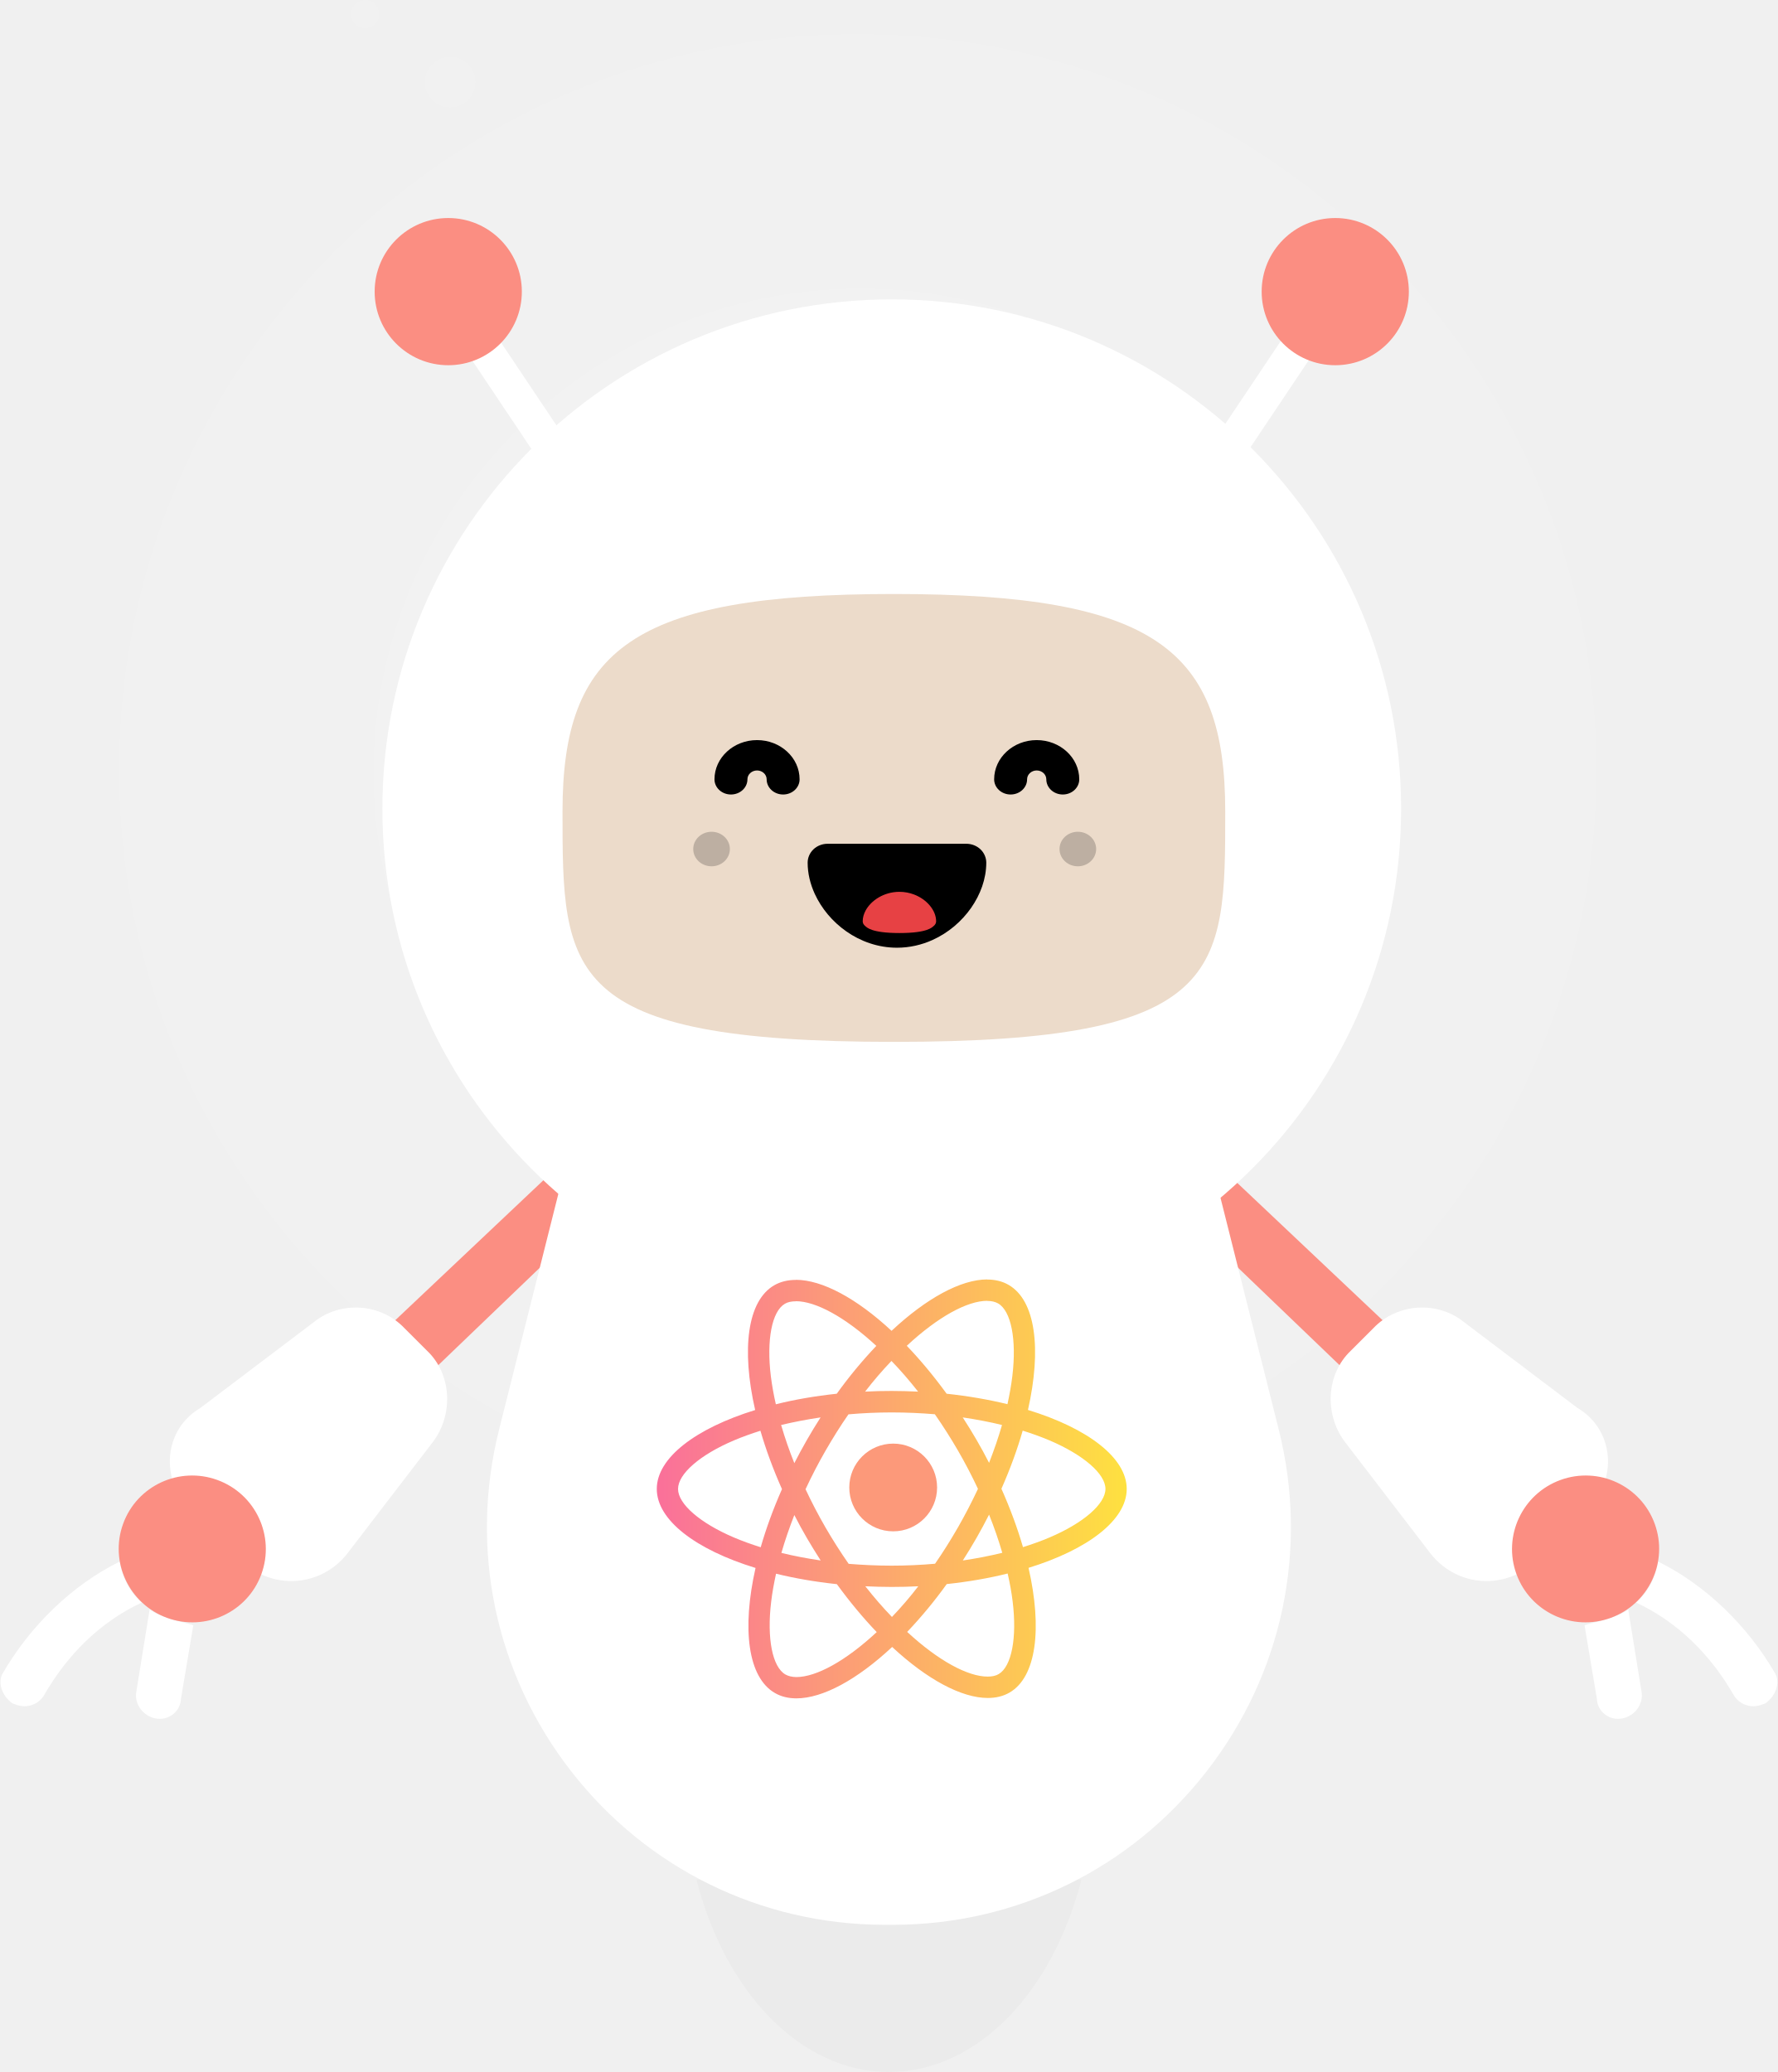
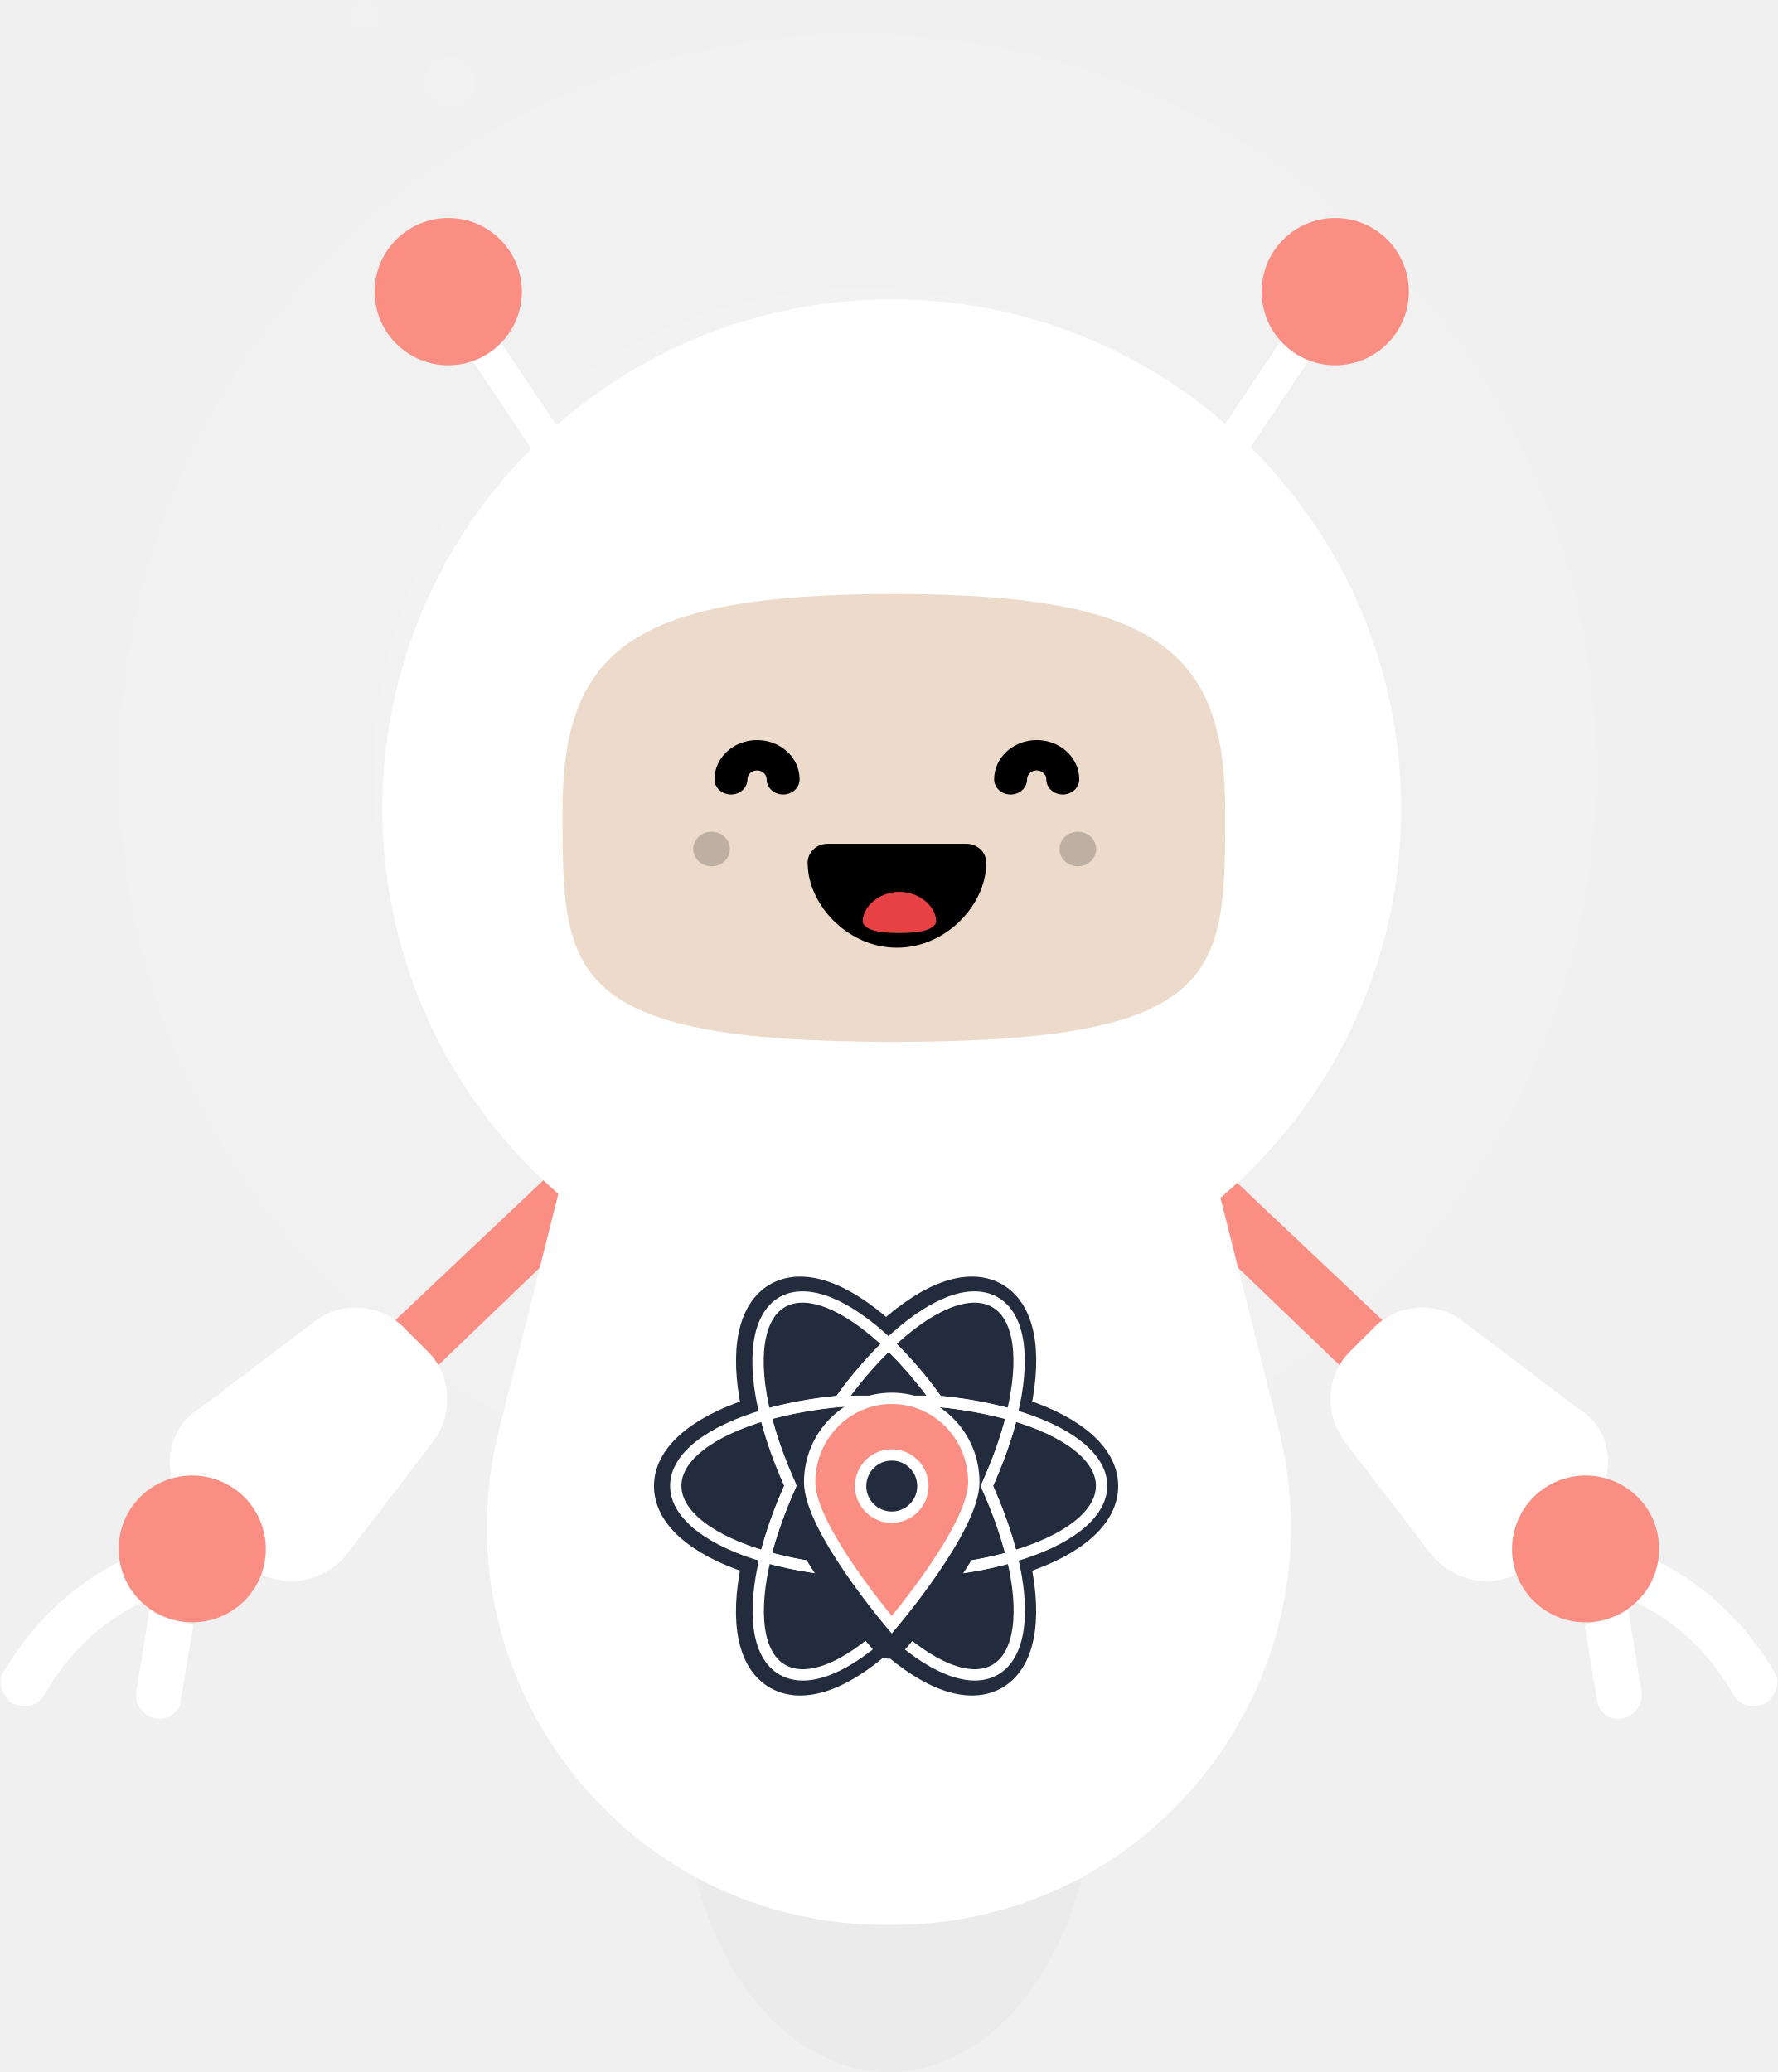
- <svg xmlns="http://www.w3.org/2000/svg" xmlns:xlink="http://www.w3.org/1999/xlink" width="314px" height="366px" viewBox="0 0 314 366" version="1.1">
+ <svg xmlns="http://www.w3.org/2000/svg" xmlns:xlink="http://www.w3.org/1999/xlink" width="314" height="366" viewBox="0 0 314 366">
  <defs>
-     <path d="M58.525,79.328 C117.049,79.328 117.049,67.149 117.049,38.606 C117.049,10.063 104.741,0.214 58.525,0.214 C12.309,0.214 0,10.063 0,38.606 C0,67.149 0,79.328 58.525,79.328 Z" id="path-1" />
-     <path d="M1.574,3.338 C1.574,3.338 1.574,3.338 1.574,3.338 L0,3.338 C0,2.459 0.374,1.599 1.026,0.978 C1.679,0.356 2.582,0 3.506,0 L28.044,0 C28.967,0 29.869,0.356 30.523,0.978 C31.176,1.599 31.55,2.459 31.55,3.338 C31.542,6.213 30.517,8.962 28.866,11.331 C27.206,13.695 24.888,15.713 22.049,16.997 C20.158,17.848 18.025,18.361 15.775,18.36 C12.391,18.36 9.307,17.21 6.84,15.482 C4.366,13.746 2.447,11.434 1.256,8.845 C0.466,7.117 0.001,5.254 0,3.338 L1.574,3.338 Z" id="path-3" />
-     <linearGradient x1="0%" y1="50%" x2="100%" y2="50%" id="linearGradient-5">
-       <stop stop-color="#FA709A" offset="0%" />
-       <stop stop-color="#FEE140" offset="100%" />
-     </linearGradient>
+     <path id="astronaut-a" d="M1.574,3.338 L0,3.338 C0,2.459 0.374,1.599 1.026,0.978 C1.679,0.356 2.582,-1.11022302e-16 3.506,-1.11022302e-16 L28.044,-1.11022302e-16 C28.967,-1.11022302e-16 29.869,0.356 30.523,0.978 C31.176,1.599 31.55,2.459 31.55,3.338 C31.542,6.213 30.517,8.962 28.866,11.331 C27.206,13.695 24.888,15.713 22.049,16.997 C20.158,17.848 18.025,18.361 15.775,18.36 C12.391,18.36 9.307,17.21 6.84,15.482 C4.366,13.746 2.447,11.434 1.256,8.845 C0.466,7.117 0.001,5.254 6.66133815e-16,3.338 L1.574,3.338 L1.574,3.338 Z" />
  </defs>
-   <g id="Page-1" stroke="none" stroke-width="1" fill="none" fill-rule="evenodd">
-     <g id="reactjs-girls-conf" transform="translate(-955, -240)">
-       <g id="Group-7" transform="translate(138, -195)">
-         <g id="illustration" transform="translate(815, 435)">
-           <g id="light" opacity="0.47" transform="translate(23, 0)" fill="#FFFFFF">
-             <path d="M130.519,266 C202.387,266 261,207.574 261,135.981 C261,64.388 202.387,6 130.519,6 C58.65,6 0,64.388 0,135.981 C0,207.574 58.65,266 130.519,266" id="Fill-7" opacity="0.1" />
-             <path d="M129.519,249 C191.461,249 242,198.461 242,136.481 C242,74.539 191.461,24 129.519,24 C67.539,24 17,74.539 17,136.481 C17,198.461 67.539,249 129.519,249" id="Fill-8" opacity="0.1" />
-             <path d="M131.019,222 C178.352,222 217,183.577 217,136.481 C217,89.423 178.352,51 131.019,51 C83.648,51 45,89.423 45,136.481 C45,183.577 83.648,222 131.019,222" id="Fill-9" opacity="0.1" />
-             <path d="M130.519,194 C162.719,194 189,167.719 189,135.481 C189,103.281 162.719,77 130.519,77 C98.281,77 72,103.281 72,135.481 C72,167.719 98.281,194 130.519,194" id="Fill-10" opacity="0.1" />
-             <path d="M43.518,5 C44.901,5 46,3.873 46,2.5 C46,1.127 44.901,0 43.518,0 C42.099,0 41,1.127 41,2.5 C41,3.873 42.099,5 43.518,5" id="Fill-82" opacity="0.1" />
-             <path d="M58.5,19 C61,19 63,17 63,14.5 C63,12.038 61,10 58.5,10 C56.038,10 54,12.038 54,14.5 C54,17 56.038,19 58.5,19" id="Fill-83" opacity="0.1" />
-             <path d="M175.979,177 C177.093,177 178,176.093 178,175.021 C178,173.907 177.093,173 175.979,173 C174.907,173 174,173.907 174,175.021 C174,176.093 174.907,177 175.979,177" id="Fill-104" opacity="0.1" />
-             <path d="M130.021,136 C131.093,136 132,135.134 132,134.021 C132,132.907 131.093,132 130.021,132 C128.907,132 128,132.907 128,134.021 C128,135.134 128.907,136 130.021,136" id="Fill-107" opacity="0.1" />
-           </g>
-           <g id="arms" transform="translate(0, 186)">
-             <g id="Group-8" transform="translate(54.29555, 69.53422) rotate(20) translate(-54.29555, -69.53422) translate(18.79555, 8.534217)">
-               <g id="Group" transform="translate(0, 90.39264)" fill="#FFFFFF">
-                 <path d="M24.448,6.822 C23.423,6.822 22.055,6.822 21.029,6.481 L23.765,20.807 C24.106,23.195 26.5,24.56 28.552,24.218 C30.945,23.877 32.313,21.49 31.629,19.443 L29.235,6.481 C27.868,6.481 26.158,6.822 24.448,6.822 Z" id="Path" />
-                 <path d="M3.932,30.358 C4.274,30.358 4.274,30.358 4.616,30.358 C6.668,30.358 8.377,28.994 8.719,26.947 C10.087,19.102 13.506,11.598 19.319,5.799 C16.584,4.775 14.532,2.729 13.165,0.341 C6.668,7.163 2.223,16.373 0.513,25.924 C0.171,27.629 1.539,29.676 3.932,30.358 Z" id="Path" />
-               </g>
-               <polygon id="Path" fill="#FB8E82" points="40.861 40.933 61.035 0.682 70.61 5.458 53.171 40.933" />
-               <path d="M21.713,77.772 L33.339,83.229 C40.177,86.299 48.042,82.888 50.435,75.725 L57.958,51.848 C59.668,46.049 56.932,39.568 51.461,37.18 L46.332,34.793 C40.861,32.064 34.023,34.11 30.945,39.227 L17.268,60.375 C12.481,66.174 14.874,74.702 21.713,77.772 Z" id="Path" fill="#FFFFFF" />
-               <ellipse id="Oval" fill="#FB8E82" cx="24.448" cy="84.253" rx="12.994" ry="12.962" />
-             </g>
-             <g id="Group-8-Copy" transform="translate(263.7045, 69.53422) scale(-1, 1) rotate(20) translate(-263.7045, -69.53422) translate(228.2045, 8.534217)">
-               <g id="Group" transform="translate(0, 90.39264)" fill="#FFFFFF">
-                 <path d="M24.448,6.822 C23.423,6.822 22.055,6.822 21.029,6.481 L23.765,20.807 C24.106,23.195 26.5,24.56 28.552,24.218 C30.945,23.877 32.313,21.49 31.629,19.443 L29.235,6.481 C27.868,6.481 26.158,6.822 24.448,6.822 Z" id="Path" />
-                 <path d="M3.932,30.358 C4.274,30.358 4.274,30.358 4.616,30.358 C6.668,30.358 8.377,28.994 8.719,26.947 C10.087,19.102 13.506,11.598 19.319,5.799 C16.584,4.775 14.532,2.729 13.165,0.341 C6.668,7.163 2.223,16.373 0.513,25.924 C0.171,27.629 1.539,29.676 3.932,30.358 Z" id="Path" />
-               </g>
-               <polygon id="Path" fill="#FB8E82" points="40.861 40.933 61.035 0.682 70.61 5.458 53.171 40.933" />
-               <path d="M21.713,77.772 L33.339,83.229 C40.177,86.299 48.042,82.888 50.435,75.725 L57.958,51.848 C59.668,46.049 56.932,39.568 51.461,37.18 L46.332,34.793 C40.861,32.064 34.023,34.11 30.945,39.227 L17.268,60.375 C12.481,66.174 14.874,74.702 21.713,77.772 Z" id="Path" fill="#FFFFFF" />
-               <ellipse id="Oval" fill="#FB8E82" cx="24.448" cy="84.253" rx="12.994" ry="12.962" />
-             </g>
-           </g>
-           <path d="M159.001,366 C174.649,366 187.95,351.825 193,332 L125,332 C130.052,351.824 143.349,366 159.001,366 Z" id="Robo.to-path" fill="#EBEBEB" />
-           <path d="M159.948,339.999 C159.315,340 158.683,340 158.05,339.999 C136.361,339.925 116.267,330.059 102.918,312.932 C89.485,295.696 84.831,273.672 90.152,252.507 L110.389,172.002 C124.662,180.377 141.276,185.188 158.999,185.188 C176.722,185.188 193.339,180.376 207.613,172 L227.848,252.508 C233.168,273.672 228.516,295.696 215.081,312.932 C201.733,330.059 181.638,339.924 159.948,339.999 Z" id="Path" fill="#FFFFFF" />
-           <g id="Group-8" transform="translate(68, 38)">
-             <g id="Group-13">
-               <g id="Group-3">
-                 <polygon id="Rectangle" fill="#FFFFFF" transform="translate(148.5795, 44.99977) rotate(123.6758) translate(-148.5795, -44.99977) " points="110.436 41.924 186.709 42.086 186.723 48.076 110.45 47.914" />
-                 <ellipse id="Oval" fill="#FB8E82" cx="169.831" cy="13.513" rx="12.998" ry="13" />
-                 <polygon id="Rectangle" fill="#FFFFFF" transform="translate(34.196, 45.38356) rotate(56.32423) translate(-34.196, -45.38356) " points="-3.933 42.469 72.34 42.307 72.325 48.298 -3.948 48.46" />
-                 <ellipse id="Oval" fill="#FB8E82" cx="13.169" cy="13.513" rx="12.998" ry="13" />
-               </g>
-               <ellipse id="Oval" fill="#FFFFFF" cx="91.5" cy="104.855" rx="89.961" ry="89.974" />
-             </g>
-             <g id="Group-4" transform="translate(33.35047, 66.71053)">
-               <g id="Group-11">
-                 <mask id="mask-2" fill="white">
-                   <use xlink:href="#path-1" />
-                 </mask>
-                 <use id="Oval-8" fill="#ECDBCA" xlink:href="#path-1" />
-               </g>
-               <g id="Group-2" transform="translate(23.08879, 25.65789)">
-                 <g id="kawaii-iceCream__face">
-                   <g id="kawaii-iceCream__mouth" transform="translate(20.20625, 16.55576)">
-                     <g id="kawaii-iceCream__mouth__joy" transform="translate(0, 2.121562)">
-                       <mask id="mask-4" fill="white">
-                         <use xlink:href="#path-3" />
-                       </mask>
-                       <use id="kawaii-iceCream__Combined-Shape" fill="#000000" xlink:href="#path-3" />
-                       <path d="M10.372,10.56 C10.372,10.56 10.372,10.56 10.372,10.56 L9.725,10.56 C9.725,10.255 9.879,9.957 10.147,9.742 C10.415,9.526 11.166,8.486 16.209,8.486 C21.252,8.486 22.002,9.526 22.27,9.742 C22.539,9.957 22.692,10.255 22.692,10.56 C22.689,11.556 22.268,12.509 21.589,13.33 C20.907,14.15 19.955,14.85 18.787,15.295 C18.01,15.59 17.134,15.768 16.209,15.767 C14.818,15.767 13.551,15.369 12.537,14.77 C11.52,14.168 10.731,13.366 10.242,12.469 C9.917,11.87 9.726,11.224 9.725,10.56 L10.372,10.56 Z" id="kawaii-iceCream__tongue" fill="#E74144" mask="url(#mask-4)" transform="translate(16.20893, 12.12672) scale(1, -1) translate(-16.20893, -12.12672) " />
-                     </g>
-                   </g>
-                   <g id="kawaii-iceCream__blush" transform="translate(0, 16.55576)" fill="#000000" opacity="0.2">
-                     <ellipse id="Oval" cx="3.235" cy="3.05" rx="3.235" ry="3.05" />
-                     <ellipse id="Oval" cx="67.927" cy="3.05" rx="3.235" ry="3.05" />
-                   </g>
-                   <g id="kawaii-iceCream__eyes" transform="translate(2.635598, 0)" fill="#000000">
-                     <g id="kawaii-iceCream__eyes__arc" transform="translate(1.073762, 0)">
-                       <path d="M12.166,9.973 C10.559,9.973 9.256,8.773 9.256,7.291 C9.256,6.429 8.495,5.727 7.559,5.727 C6.624,5.727 5.862,6.429 5.862,7.291 C5.862,8.773 4.56,9.973 2.952,9.973 C1.345,9.973 0.042,8.773 0.042,7.291 C0.042,3.471 3.415,0.363 7.559,0.363 C11.704,0.363 15.075,3.471 15.075,7.291 C15.075,8.773 13.774,9.973 12.166,9.973" id="Fill-5" />
-                       <path d="M61.559,9.973 C59.952,9.973 58.649,8.773 58.649,7.291 C58.649,6.429 57.888,5.727 56.952,5.727 C56.017,5.727 55.255,6.429 55.255,7.291 C55.255,8.773 53.953,9.973 52.345,9.973 C50.738,9.973 49.436,8.773 49.436,7.291 C49.436,3.471 52.808,0.363 56.952,0.363 C61.097,0.363 64.468,3.471 64.468,7.291 C64.468,8.773 63.167,9.973 61.559,9.973" id="Fill-5" />
-                     </g>
-                   </g>
-                 </g>
-               </g>
-             </g>
-           </g>
-           <g id="logo" transform="translate(118, 226)">
-             <path d="M83,37.009 C83,31.504 76.114,26.287 65.557,23.052 C67.994,12.28 66.911,3.709 62.14,0.965 C61.04,0.322 59.754,0.017 58.351,0.017 L58.351,3.794 C59.129,3.794 59.755,3.947 60.279,4.235 C62.58,5.556 63.578,10.586 62.8,17.056 C62.613,18.648 62.309,20.325 61.937,22.036 C58.621,21.223 55,20.596 51.194,20.189 C48.91,17.056 46.542,14.21 44.156,11.721 C49.671,6.589 54.849,3.777 58.367,3.777 L58.367,0 C53.715,0 47.624,3.32 41.466,9.078 C35.308,3.354 29.218,0.068 24.565,0.068 L24.565,3.845 C28.067,3.845 33.261,6.639 38.776,11.738 C36.257,14.391 33.922,17.215 31.789,20.189 C27.965,20.596 24.345,21.223 21.029,22.053 C20.656,20.431 20.363,18.792 20.15,17.141 C19.353,10.67 20.336,5.64 22.62,4.302 C23.127,3.997 23.787,3.862 24.565,3.862 L24.565,0.085 C23.144,0.085 21.858,0.39 20.741,1.033 C15.988,3.777 14.922,12.33 17.375,23.069 C6.852,26.321 0,31.521 0,37.009 C0,42.513 6.886,47.73 17.443,50.965 C15.006,61.737 16.089,70.307 20.86,73.052 C21.96,73.695 23.245,74 24.666,74 C29.319,74 35.41,70.68 41.568,64.922 C47.726,70.646 53.817,73.932 58.469,73.932 C59.89,73.932 61.176,73.627 62.292,72.984 C67.046,70.24 68.112,61.686 65.659,50.948 C76.148,47.713 83,42.496 83,37.009 Z M60.973,25.711 C60.347,27.896 59.568,30.148 58.689,32.401 C57.989,31.025 57.25,29.669 56.473,28.336 C55.694,26.981 54.865,25.66 54.036,24.372 C56.439,24.728 58.757,25.169 60.973,25.711 Z M53.224,43.749 C51.905,46.036 50.551,48.204 49.147,50.22 C46.626,50.44 44.071,50.559 41.5,50.559 C38.945,50.559 36.391,50.44 33.887,50.237 C32.435,48.148 31.069,46.001 29.792,43.801 C28.523,41.605 27.349,39.356 26.274,37.059 C27.344,34.757 28.512,32.503 29.776,30.302 C31.095,28.014 32.449,25.847 33.853,23.831 C36.374,23.611 38.929,23.492 41.5,23.492 C44.055,23.492 46.609,23.611 49.113,23.814 C50.565,25.902 51.931,28.049 53.208,30.25 C54.477,32.446 55.651,34.695 56.726,36.992 C55.65,39.291 54.481,41.545 53.224,43.75 L53.224,43.749 Z M58.689,41.548 C59.577,43.755 60.356,46.005 61.023,48.289 C58.807,48.831 56.473,49.288 54.053,49.644 C54.882,48.34 55.711,47.001 56.489,45.63 C57.255,44.287 57.989,42.926 58.689,41.548 Z M41.534,59.62 C39.96,57.994 38.387,56.181 36.831,54.2 C38.353,54.268 39.91,54.319 41.483,54.319 C43.074,54.319 44.647,54.284 46.186,54.2 C44.734,56.089 43.181,57.899 41.534,59.62 Z M28.946,49.644 C26.545,49.289 24.227,48.848 22.01,48.306 C22.636,46.12 23.415,43.868 24.294,41.616 C24.994,42.992 25.733,44.347 26.511,45.68 C27.295,47.018 28.108,48.34 28.947,49.644 L28.946,49.644 Z M41.449,14.397 C43.023,16.023 44.596,17.835 46.153,19.817 C44.63,19.749 43.073,19.698 41.5,19.698 C39.91,19.698 38.336,19.732 36.797,19.817 C38.249,17.928 39.802,16.118 41.449,14.397 Z M28.93,24.373 C28.1,25.677 27.272,27.015 26.494,28.387 C25.728,29.724 24.995,31.08 24.294,32.452 C23.406,30.245 22.627,27.995 21.96,25.711 C24.176,25.186 26.51,24.729 28.93,24.373 L28.93,24.373 Z M13.618,45.579 C7.63,43.022 3.756,39.667 3.756,37.009 C3.756,34.349 7.63,30.978 13.619,28.438 C15.074,27.811 16.664,27.253 18.305,26.727 C19.27,30.047 20.539,33.502 22.112,37.042 C20.555,40.565 19.304,44.004 18.356,47.307 C16.681,46.781 15.091,46.205 13.619,45.579 L13.618,45.579 Z M22.72,69.783 C20.419,68.461 19.421,63.431 20.199,56.961 C20.386,55.369 20.69,53.692 21.063,51.981 C24.379,52.794 27.999,53.421 31.806,53.827 C34.09,56.961 36.458,59.806 38.843,62.296 C33.328,67.428 28.151,70.24 24.632,70.24 C23.871,70.223 23.228,70.071 22.72,69.783 Z M62.851,56.876 C63.647,63.346 62.665,68.377 60.381,69.714 C59.873,70.019 59.213,70.155 58.435,70.155 C54.933,70.155 49.74,67.361 44.224,62.262 C46.744,59.609 49.078,56.785 51.212,53.811 C55.035,53.404 58.655,52.777 61.971,51.947 C62.36,53.658 62.665,55.301 62.851,56.876 Z M69.365,45.579 C67.909,46.205 66.32,46.765 64.678,47.289 C63.714,43.97 62.445,40.515 60.872,36.975 C62.429,33.451 63.68,30.013 64.628,26.711 C66.239,27.211 67.825,27.788 69.382,28.438 C75.37,30.996 79.244,34.349 79.244,37.009 C79.228,39.667 75.354,43.038 69.365,45.579 L69.365,45.579 Z" id="Shape" fill="url(#linearGradient-5)" fill-rule="nonzero" />
-             <g id="b-link" transform="translate(34, 29)" fill="#FC997A">
-               <ellipse id="b" cx="7.754" cy="7.748" rx="7.754" ry="7.748" />
-             </g>
-           </g>
-         </g>
+   <g fill="none" fill-rule="evenodd" transform="translate(-2)">
+     <g fill="#FFF" opacity=".47" transform="translate(23)">
+       <path d="M130.519,266 C202.387,266 261,207.574 261,135.981 C261,64.388 202.387,6 130.519,6 C58.65,6 0,64.388 0,135.981 C0,207.574 58.65,266 130.519,266" opacity=".1" />
+       <path d="M129.519,249 C191.461,249 242,198.461 242,136.481 C242,74.539 191.461,24 129.519,24 C67.539,24 17,74.539 17,136.481 C17,198.461 67.539,249 129.519,249" opacity=".1" />
+       <path d="M131.019,222 C178.352,222 217,183.577 217,136.481 C217,89.423 178.352,51 131.019,51 C83.648,51 45,89.423 45,136.481 C45,183.577 83.648,222 131.019,222" opacity=".1" />
+       <path d="M130.519 194C162.719 194 189 167.719 189 135.481 189 103.281 162.719 77 130.519 77 98.281 77 72 103.281 72 135.481 72 167.719 98.281 194 130.519 194M43.518 5C44.901 5 46 3.873 46 2.5 46 1.127 44.901 0 43.518 0 42.099 0 41 1.127 41 2.5 41 3.873 42.099 5 43.518 5M58.5 19C61 19 63 17 63 14.5 63 12.038 61 10 58.5 10 56.038 10 54 12.038 54 14.5 54 17 56.038 19 58.5 19" opacity=".1" />
+       <path d="M175.979 177C177.093 177 178 176.093 178 175.021 178 173.907 177.093 173 175.979 173 174.907 173 174 173.907 174 175.021 174 176.093 174.907 177 175.979 177M130.021 136C131.093 136 132 135.134 132 134.021 132 132.907 131.093 132 130.021 132 128.907 132 128 132.907 128 134.021 128 135.134 128.907 136 130.021 136" opacity=".1" />
+     </g>
+     <g transform="rotate(20 -506.731 211.565)">
+       <path fill="#FFF" d="M24.448 6.822C23.423 6.822 22.055 6.822 21.029 6.481L23.765 20.807C24.106 23.195 26.5 24.56 28.552 24.218 30.945 23.877 32.313 21.49 31.629 19.443L29.235 6.481C27.868 6.481 26.158 6.822 24.448 6.822zM3.932 30.358L4.616 30.358C6.668 30.358 8.377 28.994 8.719 26.947 10.087 19.102 13.506 11.598 19.319 5.799 16.584 4.775 14.532 2.729 13.165.341 6.668 7.163 2.223 16.373.513 25.924.171 27.629 1.539 29.676 3.932 30.358z" transform="translate(0 90.393)" />
+       <polygon fill="#FB8E82" points="40.861 40.933 61.035 .682 70.61 5.458 53.171 40.933" />
+       <path fill="#FFF" d="M21.713,77.772 L33.339,83.229 C40.177,86.299 48.042,82.888 50.435,75.725 L57.958,51.848 C59.668,46.049 56.932,39.568 51.461,37.18 L46.332,34.793 C40.861,32.064 34.023,34.11 30.945,39.227 L17.268,60.375 C12.481,66.174 14.874,74.702 21.713,77.772 Z" />
+       <ellipse cx="24.448" cy="84.253" fill="#FB8E82" rx="12.994" ry="12.962" />
+     </g>
+     <g transform="scale(-1 1) rotate(20 -665.731 -690.17)">
+       <path fill="#FFF" d="M24.448 6.822C23.423 6.822 22.055 6.822 21.029 6.481L23.765 20.807C24.106 23.195 26.5 24.56 28.552 24.218 30.945 23.877 32.313 21.49 31.629 19.443L29.235 6.481C27.868 6.481 26.158 6.822 24.448 6.822zM3.932 30.358L4.616 30.358C6.668 30.358 8.377 28.994 8.719 26.947 10.087 19.102 13.506 11.598 19.319 5.799 16.584 4.775 14.532 2.729 13.165.341 6.668 7.163 2.223 16.373.513 25.924.171 27.629 1.539 29.676 3.932 30.358z" transform="translate(0 90.393)" />
+       <polygon fill="#FB8E82" points="40.861 40.933 61.035 .682 70.61 5.458 53.171 40.933" />
+       <path fill="#FFF" d="M21.713,77.772 L33.339,83.229 C40.177,86.299 48.042,82.888 50.435,75.725 L57.958,51.848 C59.668,46.049 56.932,39.568 51.461,37.18 L46.332,34.793 C40.861,32.064 34.023,34.11 30.945,39.227 L17.268,60.375 C12.481,66.174 14.874,74.702 21.713,77.772 Z" />
+       <ellipse cx="24.448" cy="84.253" fill="#FB8E82" rx="12.994" ry="12.962" />
+     </g>
+     <path fill="#EBEBEB" d="M159.001,366 C174.649,366 187.95,351.825 193,332 L125,332 C130.052,351.824 143.349,366 159.001,366 Z" />
+     <path fill="#FFF" d="M159.948,339.999 C159.315,340 158.683,340 158.05,339.999 C136.361,339.925 116.267,330.059 102.918,312.932 C89.485,295.696 84.831,273.672 90.152,252.507 L110.389,172.002 C124.662,180.377 141.276,185.188 158.999,185.188 C176.722,185.188 193.339,180.376 207.613,172 L227.848,252.508 C233.168,273.672 228.516,295.696 215.081,312.932 C201.733,330.059 181.638,339.924 159.948,339.999 Z" />
+     <g transform="translate(68 38)">
+       <polygon fill="#FFF" points="110.436 41.924 186.709 42.086 186.723 48.076 110.45 47.914" transform="rotate(123.676 148.58 45)" />
+       <ellipse cx="169.831" cy="13.513" fill="#FB8E82" rx="12.998" ry="13" />
+       <polygon fill="#FFF" points="-3.933 42.469 72.34 42.307 72.325 48.298 -3.948 48.46" transform="rotate(56.324 34.196 45.384)" />
+       <ellipse cx="13.169" cy="13.513" fill="#FB8E82" rx="12.998" ry="13" />
+     </g>
+     <ellipse cx="159.5" cy="142.855" fill="#FFF" rx="89.961" ry="89.974" />
+     <path fill="#ECDBCA" d="M159.875,184.038 C218.4,184.038 218.4,171.859 218.4,143.316 C218.4,114.773 206.091,104.925 159.875,104.925 C113.659,104.925 101.35,114.773 101.35,143.316 C101.35,171.859 101.35,184.038 159.875,184.038 Z" />
+     <g transform="translate(144.646 149.046)">
+       <path fill="#000" d="M1.574,3.338 L0,3.338 C0,2.459 0.374,1.599 1.026,0.978 C1.679,0.356 2.582,-1.11022302e-16 3.506,-1.11022302e-16 L28.044,-1.11022302e-16 C28.967,-1.11022302e-16 29.869,0.356 30.523,0.978 C31.176,1.599 31.55,2.459 31.55,3.338 C31.542,6.213 30.517,8.962 28.866,11.331 C27.206,13.695 24.888,15.713 22.049,16.997 C20.158,17.848 18.025,18.361 15.775,18.36 C12.391,18.36 9.307,17.21 6.84,15.482 C4.366,13.746 2.447,11.434 1.256,8.845 C0.466,7.117 0.001,5.254 6.66133815e-16,3.338 L1.574,3.338 L1.574,3.338 Z" />
+       <mask id="astronaut-b" fill="#fff">
+         <use xlink:href="#astronaut-a" />
+       </mask>
+       <path fill="#E74144" d="M10.372,10.56 L9.725,10.56 C9.725,10.255 9.879,9.957 10.147,9.742 C10.415,9.526 11.166,8.486 16.209,8.486 C21.252,8.486 22.002,9.526 22.27,9.742 C22.539,9.957 22.692,10.255 22.692,10.56 C22.689,11.556 22.268,12.509 21.589,13.33 C20.907,14.15 19.955,14.85 18.787,15.295 C18.01,15.59 17.134,15.768 16.209,15.767 C14.818,15.767 13.551,15.369 12.537,14.77 C11.52,14.168 10.731,13.366 10.242,12.469 C9.917,11.87 9.726,11.224 9.725,10.56 L10.372,10.56 Z" mask="url(#astronaut-b)" transform="matrix(1 0 0 -1 0 24.253)" />
+     </g>
+     <g fill="#000" opacity=".2" transform="translate(124 146)">
+       <ellipse cx="3.674" cy="3.974" rx="3.235" ry="3.05" />
+       <ellipse cx="68.366" cy="3.974" rx="3.235" ry="3.05" />
+     </g>
+     <path fill="#000" d="M12.166 9.973C10.559 9.973 9.256 8.773 9.256 7.291 9.256 6.429 8.495 5.727 7.559 5.727 6.624 5.727 5.862 6.429 5.862 7.291 5.862 8.773 4.56 9.973 2.952 9.973 1.345 9.973.042 8.773.042 7.291.042 3.471 3.415.363 7.559.363 11.704.363 15.075 3.471 15.075 7.291 15.075 8.773 13.774 9.973 12.166 9.973M61.559 9.973C59.952 9.973 58.649 8.773 58.649 7.291 58.649 6.429 57.888 5.727 56.952 5.727 56.017 5.727 55.255 6.429 55.255 7.291 55.255 8.773 53.953 9.973 52.345 9.973 50.738 9.973 49.436 8.773 49.436 7.291 49.436 3.471 52.808.363 56.952.363 61.097.363 64.468 3.471 64.468 7.291 64.468 8.773 63.167 9.973 61.559 9.973" transform="translate(128.149 130.368)" />
+     <g transform="translate(121 229)">
+       <path fill="#232C3D" stroke="#232C3D" stroke-width="7" d="M75,33.5 C75,28.31 68.779,23.691 59.229,20.92 C61.595,11.2 60.762,3.502 56.25,0.907 C51.738,-1.688 44.685,1.435 37.5,8.341 C30.315,1.435 23.218,-1.688 18.75,0.907 C14.282,3.502 13.405,11.244 15.771,20.92 C6.221,23.735 0,28.31 0,33.5 C0,38.69 6.221,43.309 15.771,46.08 C13.405,55.8 14.238,63.498 18.75,66.093 C23.262,68.688 30.315,65.565 37.5,58.659 C44.685,65.565 51.782,68.688 56.25,66.093 C60.718,63.498 61.595,55.756 59.229,46.08 C68.779,43.309 75,38.69 75,33.5 Z" />
+       <g stroke="#FFF" stroke-width="2">
+         <path d="M37.956,8.408 C30.751,1.533 23.635,-1.576 19.154,1.007 C14.673,3.591 13.794,11.298 16.166,20.932 C20.032,19.793 24.469,18.961 29.258,18.524 C32.069,14.582 35.013,11.21 37.956,8.408 Z M37.956,58.548 C45.161,65.424 52.277,68.533 56.758,65.949 C61.239,63.365 62.118,55.658 59.746,46.024 C55.88,47.163 51.443,47.995 46.654,48.433 C43.843,52.33 40.899,55.746 37.956,58.548 Z" />
+         <path d="M29.302,48.433 C24.513,47.951 20.076,47.119 16.21,46.024 C13.838,55.702 14.673,63.365 19.198,65.949 C23.723,68.533 30.795,65.424 38,58.548 C35.013,55.746 32.069,52.33 29.302,48.433 Z M46.61,18.524 C51.399,19.005 55.836,19.837 59.702,20.932 C62.074,11.254 61.239,3.591 56.714,1.007 C52.19,-1.576 45.117,1.533 37.912,8.408 C40.899,11.21 43.843,14.582 46.61,18.524 Z" />
+         <path d="M46.61,18.524 C43.799,14.626 40.855,11.21 37.956,8.408 C35.013,11.21 32.069,14.626 29.302,18.524 L46.61,18.524 Z M29.302,48.433 C32.113,52.33 35.057,55.746 37.956,58.548 C40.899,55.746 43.843,52.33 46.61,48.433 L29.302,48.433 Z M75.561,33.456 C75.561,28.289 69.323,23.691 59.746,20.932 C58.779,24.873 57.286,29.077 55.309,33.456 C57.286,37.835 58.779,42.083 59.746,45.98 C69.323,43.222 75.561,38.624 75.561,33.456 Z M16.166,20.932 C6.59,23.735 0.351,28.289 0.351,33.456 C0.351,38.624 6.59,43.222 16.166,45.98 C17.133,42.039 18.627,37.835 20.603,33.456 C18.627,29.121 17.133,24.873 16.166,20.932 Z" />
+         <path d="M29.302,18.524 C24.513,19.005 20.076,19.837 16.21,20.932 C17.177,24.873 18.671,29.077 20.647,33.456 M46.61,48.433 C51.399,47.951 55.836,47.119 59.702,46.024 C58.735,42.083 57.242,37.879 55.265,33.5 M55.309,33.456 C57.286,29.077 58.779,24.829 59.746,20.932 C55.88,19.793 51.443,18.961 46.654,18.524 M20.603,33.456 C18.627,37.835 17.133,42.083 16.166,45.98 C20.032,47.119 24.469,47.951 29.258,48.389" />
      </g>
+       <path fill="#232C3D" d="M22,44 C23.268,46.435 24.973,49.087 27.027,52 C30.831,57.391 34.678,61.783 34.721,61.826 L35.683,62.957 C36.251,63.609 37.126,64 38,64 C38.874,64 39.705,63.609 40.317,62.957 L41.322,61.826 C41.366,61.783 45.213,57.391 49.016,52 C51.071,49.087 52.732,46.478 54,44.087" />
+       <path fill="#FB8E82" stroke="#FFF" stroke-width="2" d="M53,32.82 C53,40.995 38.5,58 38.5,58 C38.5,58 24,40.995 24,32.82 C24,24.645 30.501,18 38.5,18 C46.499,18 53,24.645 53,32.82 Z" />
+       <circle cx="38.5" cy="33.5" r="5.5" fill="#232C3D" stroke="#FFF" stroke-width="2" />
    </g>
  </g>
</svg>
